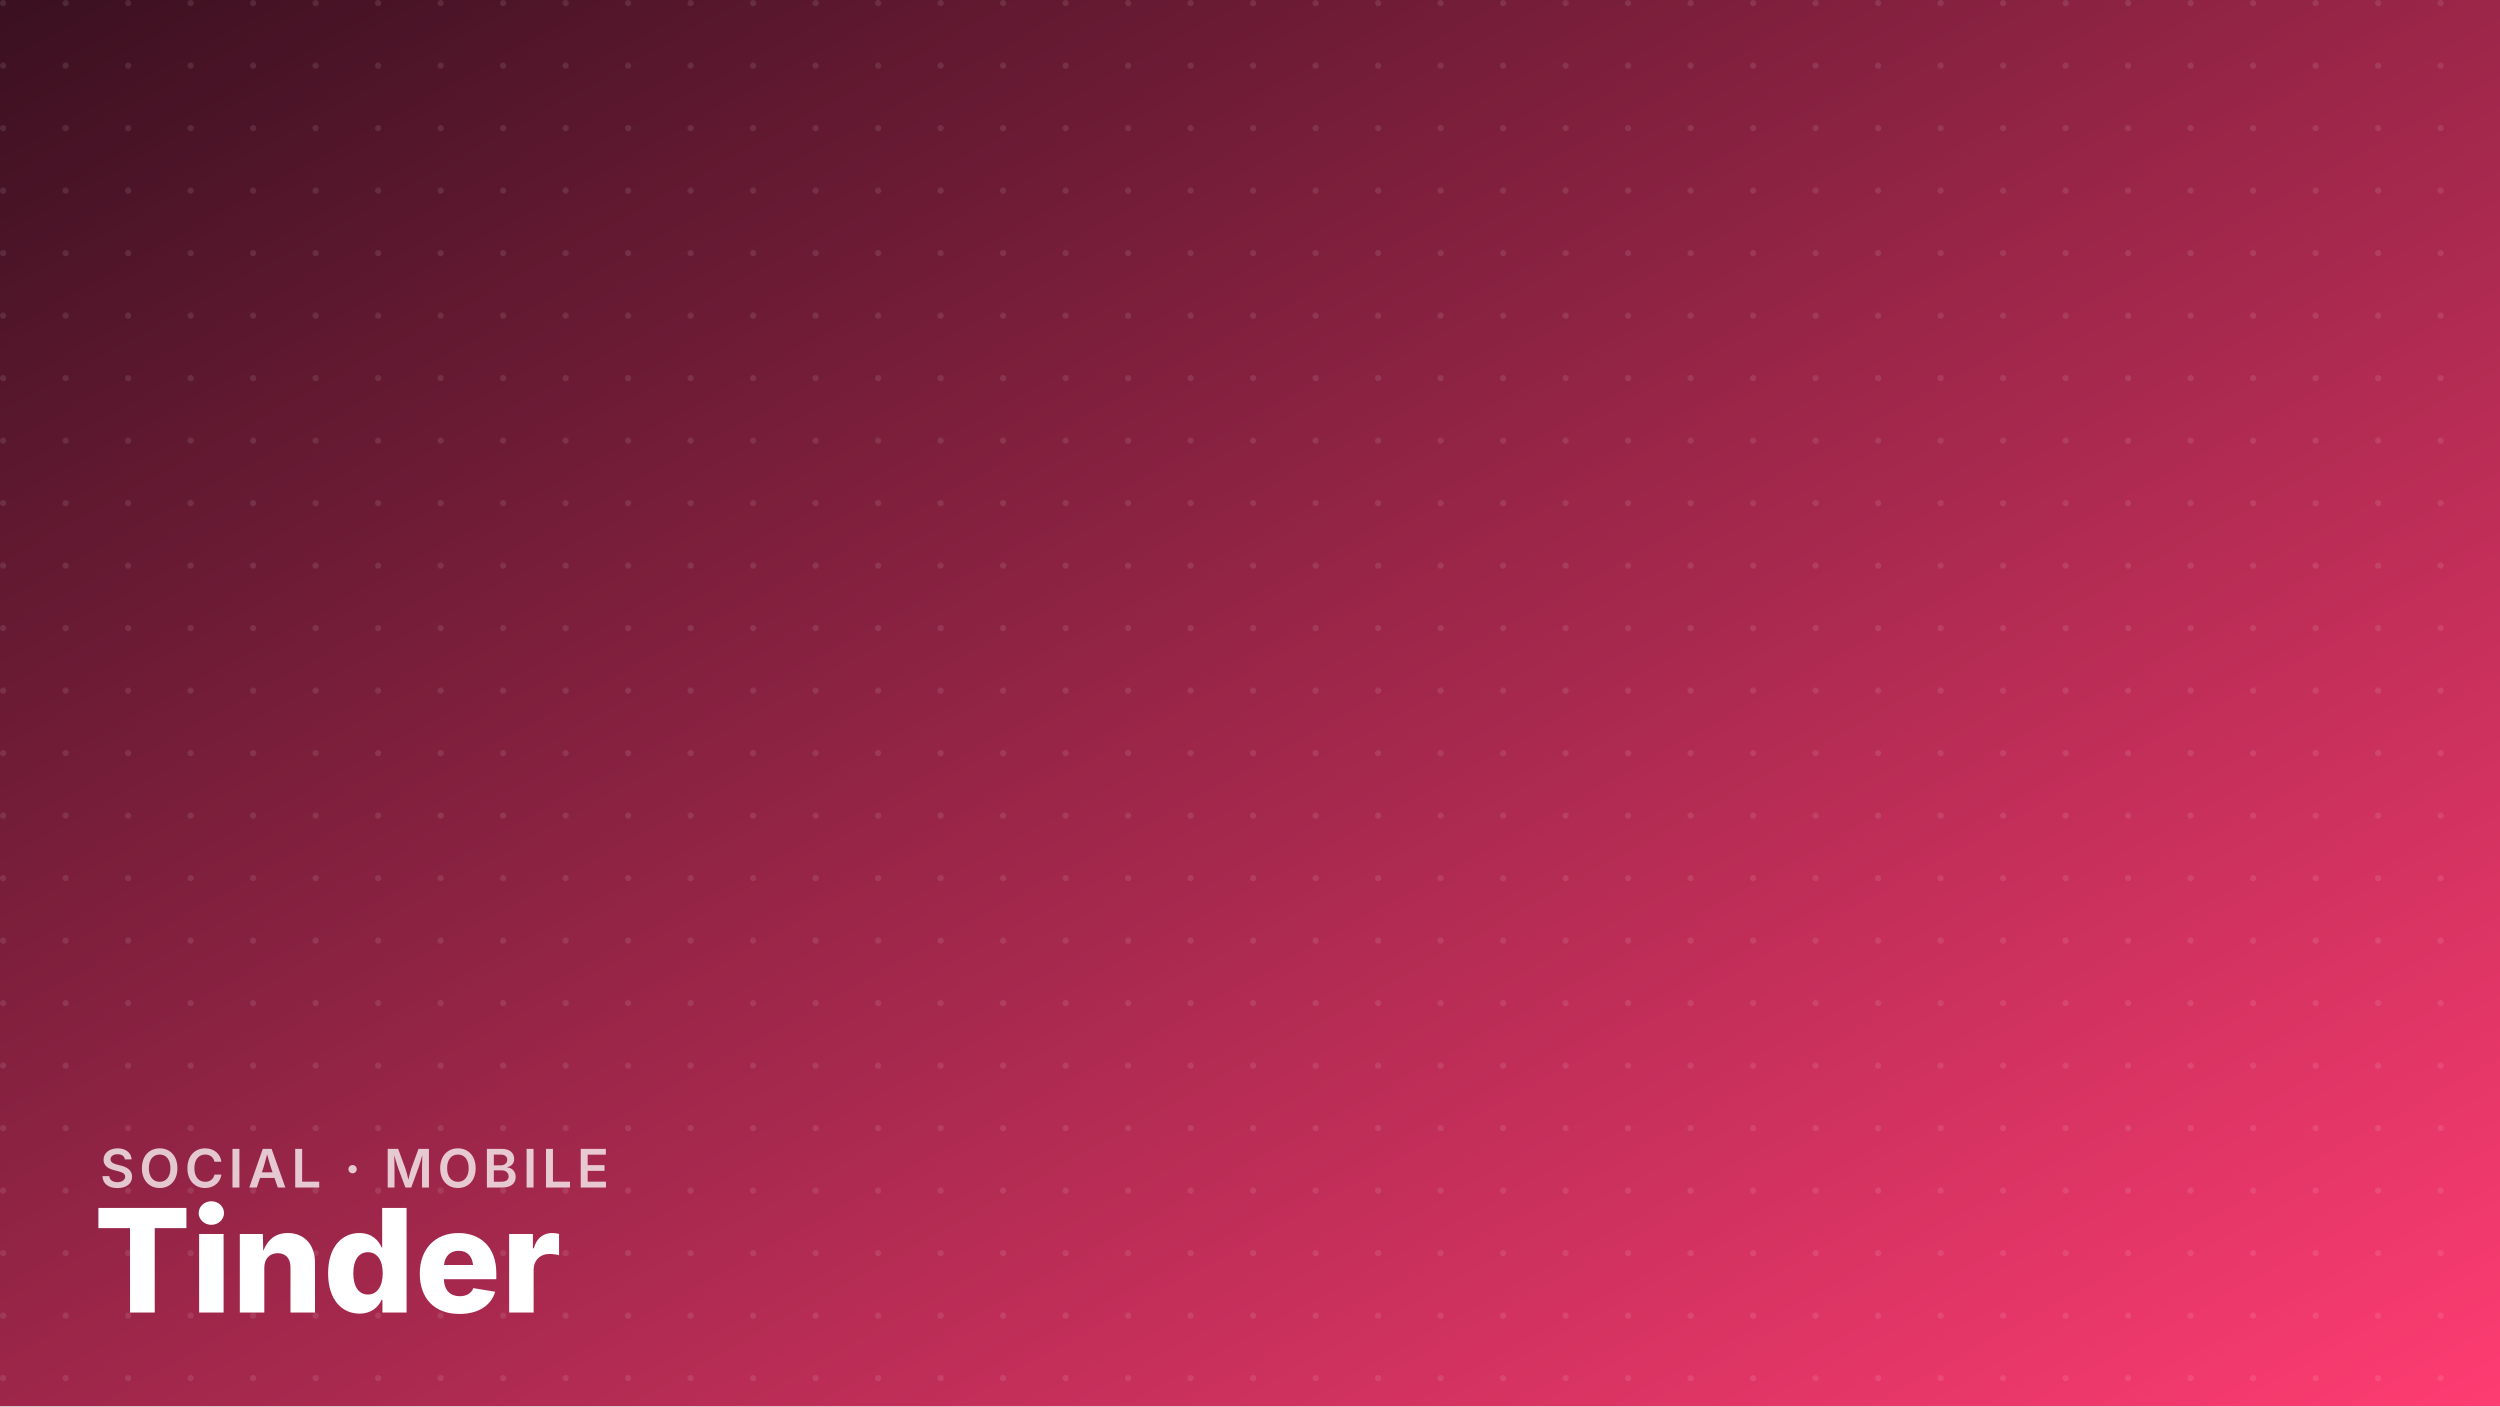
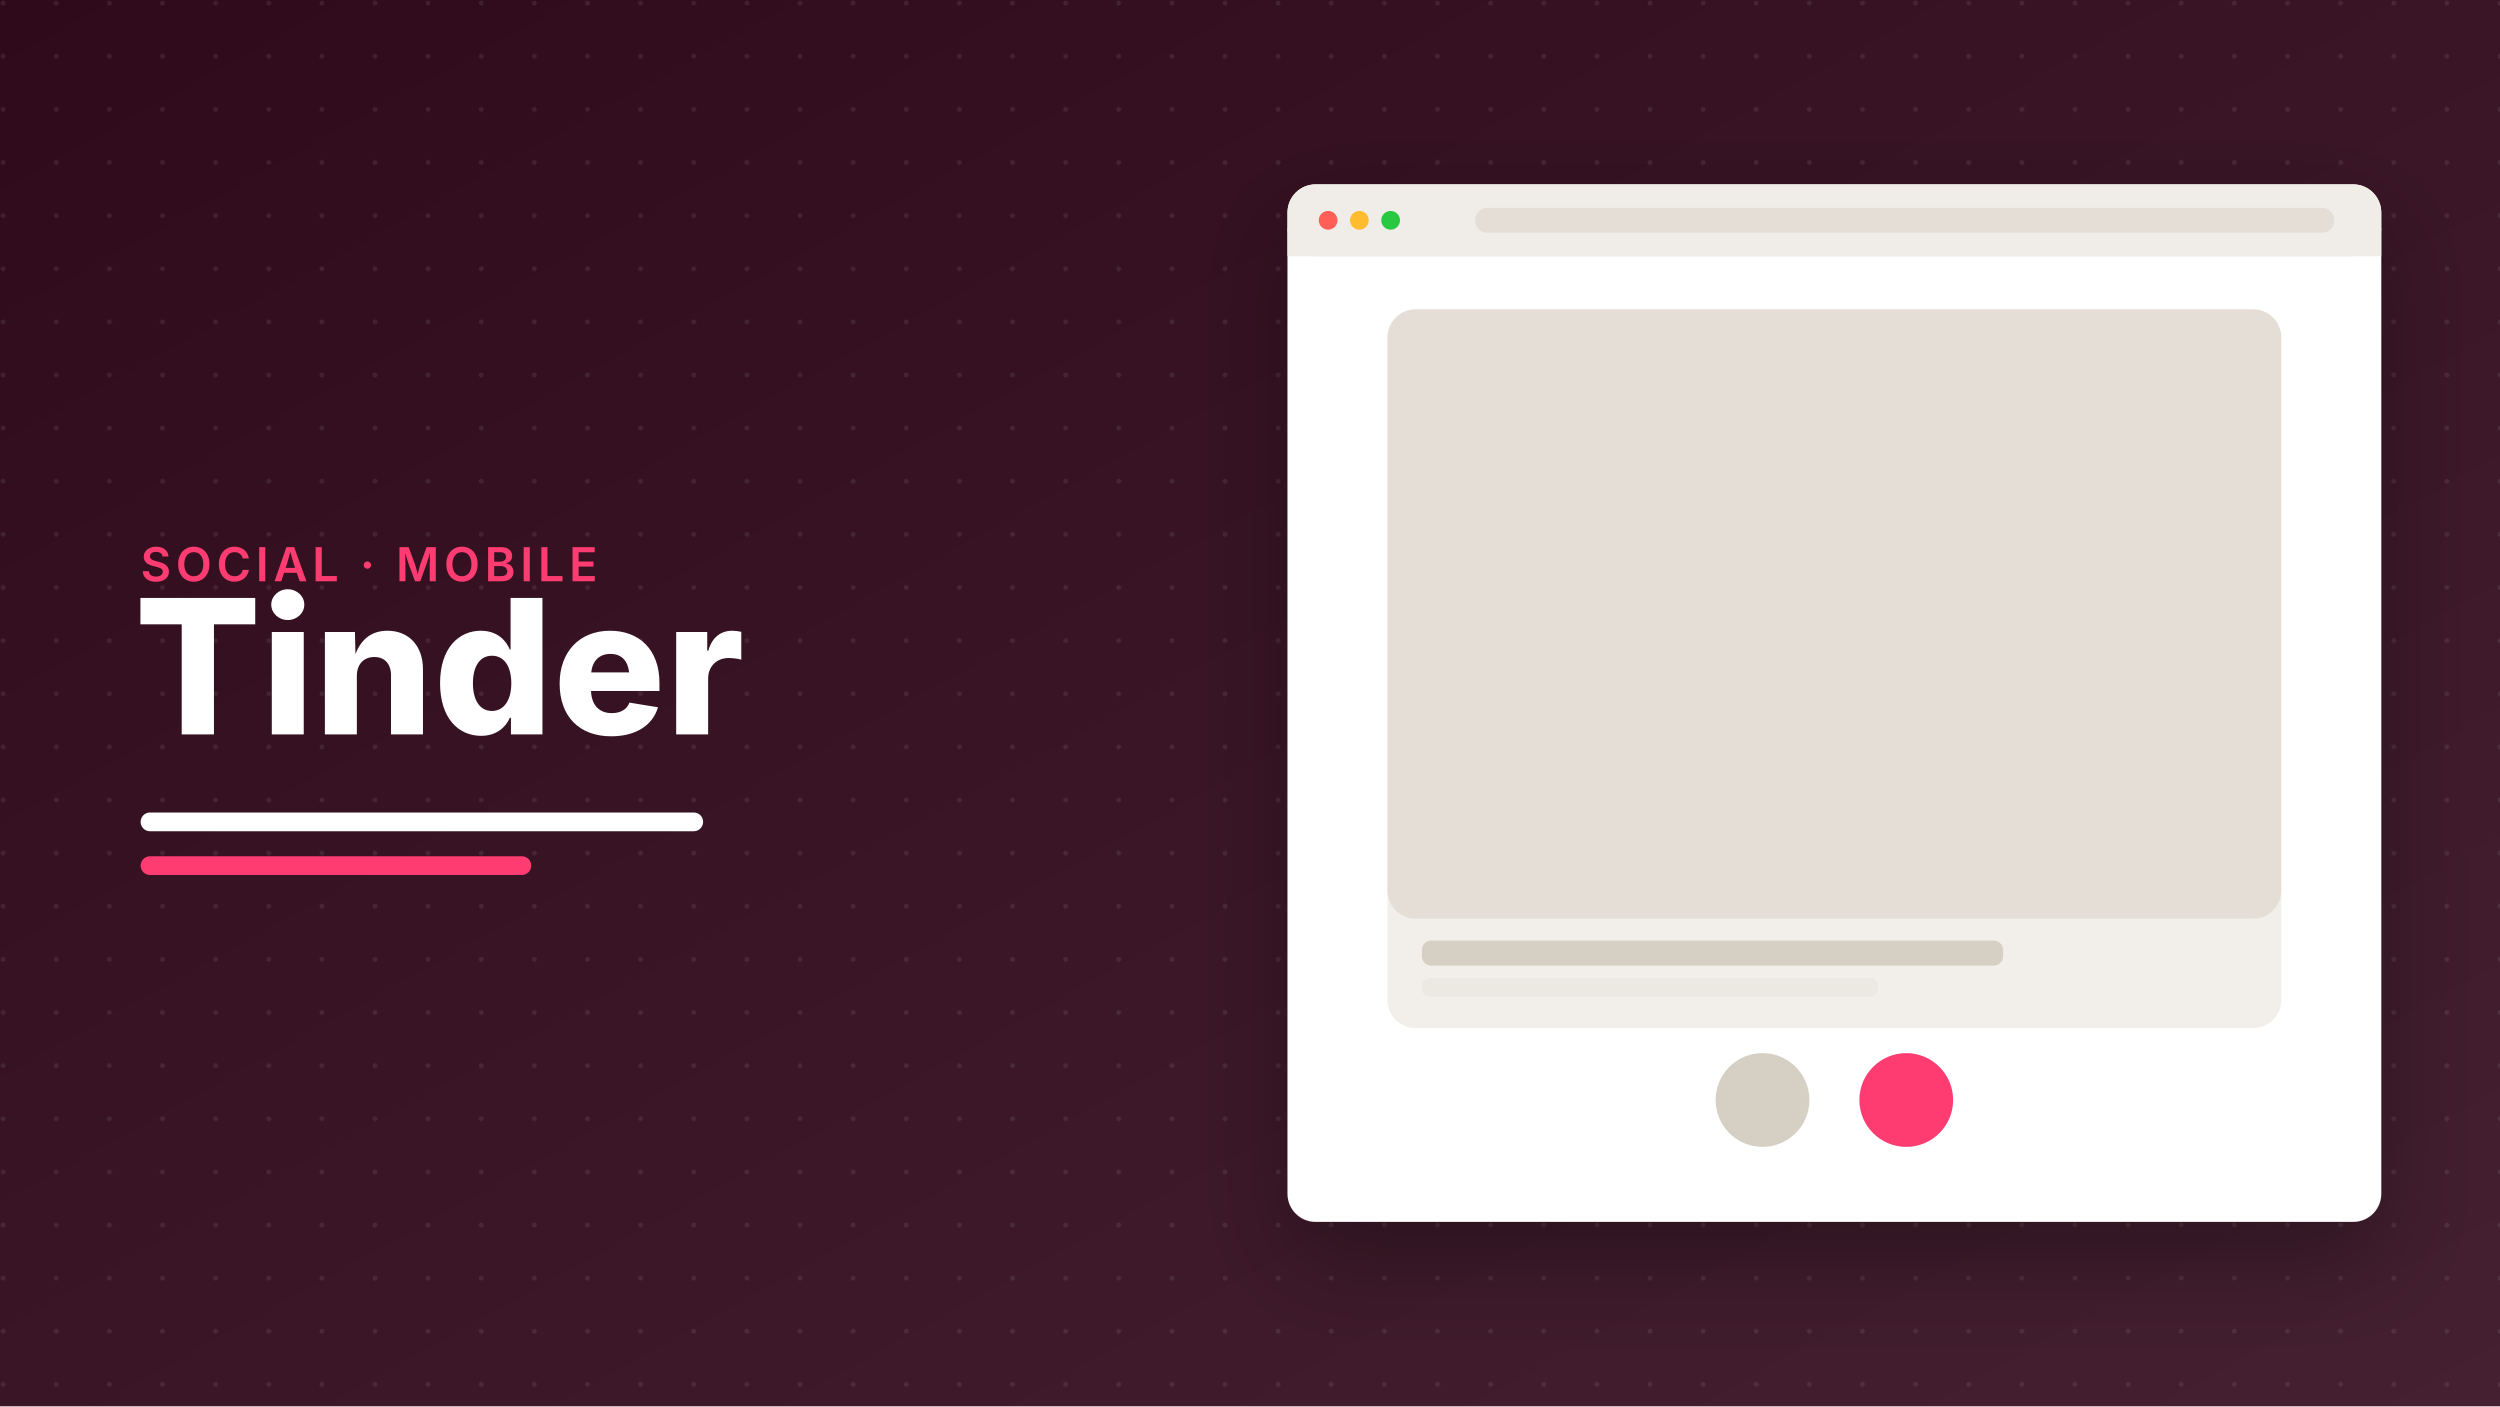
- <svg xmlns="http://www.w3.org/2000/svg" width="1600" height="900" viewBox="0 0 1600 900" role="img" aria-label="Tinder">
+ <svg xmlns="http://www.w3.org/2000/svg" width="1600" height="900" viewBox="0 0 1600 900" role="img" aria-label="Tinder UI mockup">
  <defs>
-     <linearGradient id="g" x1="0" y1="0" x2="1" y2="1">
-       <stop offset="0" stop-color="#3a1020" />
-       <stop offset="1" stop-color="#fe3c72" />
+     <linearGradient id="bg" x1="0" y1="0" x2="1" y2="1">
+       <stop offset="0" stop-color="#2e0a1a" />
+       <stop offset="1" stop-color="#442030" />
    </linearGradient>
-     <pattern id="dots" width="40" height="40" patternUnits="userSpaceOnUse">
-       <circle cx="2" cy="2" r="2" fill="#ffffff" opacity="0.10" />
+     <pattern id="dots" width="34" height="34" patternUnits="userSpaceOnUse">
+       <circle cx="2" cy="2" r="1.6" fill="#ffffff" opacity="0.08" />
    </pattern>
+     <filter id="sh" x="-20%" y="-20%" width="140%" height="140%">
+       <feDropShadow dx="0" dy="24" stdDeviation="30" flood-color="#000" flood-opacity="0.30" />
+     </filter>
  </defs>
-   <rect width="1600" height="900" fill="url(#g)" />
-   <rect width="1600" height="900" fill="url(#dots)" />
-   <text x="64" y="760" font-family="Inter, Arial, sans-serif" font-size="34" font-weight="600" fill="#ffffff" opacity="0.75" letter-spacing="3">SOCIAL · MOBILE</text>
-   <text x="60" y="840" font-family="Inter, Arial, sans-serif" font-size="92" font-weight="800" fill="#ffffff">Tinder</text>
+   <rect x="0" y="0" width="1600" height="900" rx="0" fill="url(#bg)" />
+   <rect x="0" y="0" width="1600" height="900" rx="0" fill="url(#dots)" />
+   <text x="90" y="372" font-family="Inter,Arial,sans-serif" font-size="30" font-weight="600" letter-spacing="3" fill="#fe3c72">SOCIAL · MOBILE</text>
+   <text x="86" y="470" font-family="Inter,Arial,sans-serif" font-size="120" font-weight="800" fill="#ffffff">Tinder</text>
+   <rect x="90" y="520" width="360" height="12" rx="6" fill="#ffffff" />
+   <rect x="90" y="548" width="250" height="12" rx="6" fill="#fe3c72" />
+   <g filter="url(#sh)">
+     <rect x="824" y="118" width="700" height="664" rx="18" fill="#ffffff" />
+   </g>
+   <rect x="824" y="118" width="700" height="46" rx="18" fill="#f0ede8" />
+   <rect x="824" y="146" width="700" height="18" rx="0" fill="#f0ede8" />
+   <circle cx="850" cy="141" r="6" fill="#ff5f57" />
+   <circle cx="870" cy="141" r="6" fill="#febc2e" />
+   <circle cx="890" cy="141" r="6" fill="#28c840" />
+   <rect x="944" y="133" width="550" height="16" rx="8" fill="#e4ded6" />
+   <g transform="translate(824,164)">
+     <rect x="64" y="34" width="572" height="460" rx="18" fill="#f2efea" />
+     <rect x="64" y="34" width="572" height="390" rx="18" fill="#e4ded6" />
+     <rect x="86" y="438" width="372" height="16" rx="6" fill="#d6cfc4" />
+     <rect x="86" y="462" width="292" height="12" rx="5" fill="#ece8e2" />
+     <circle cx="304" cy="540" r="30" fill="#d6cfc4" />
+     <circle cx="396" cy="540" r="30" fill="#fe3c72" />
+   </g>
</svg>
